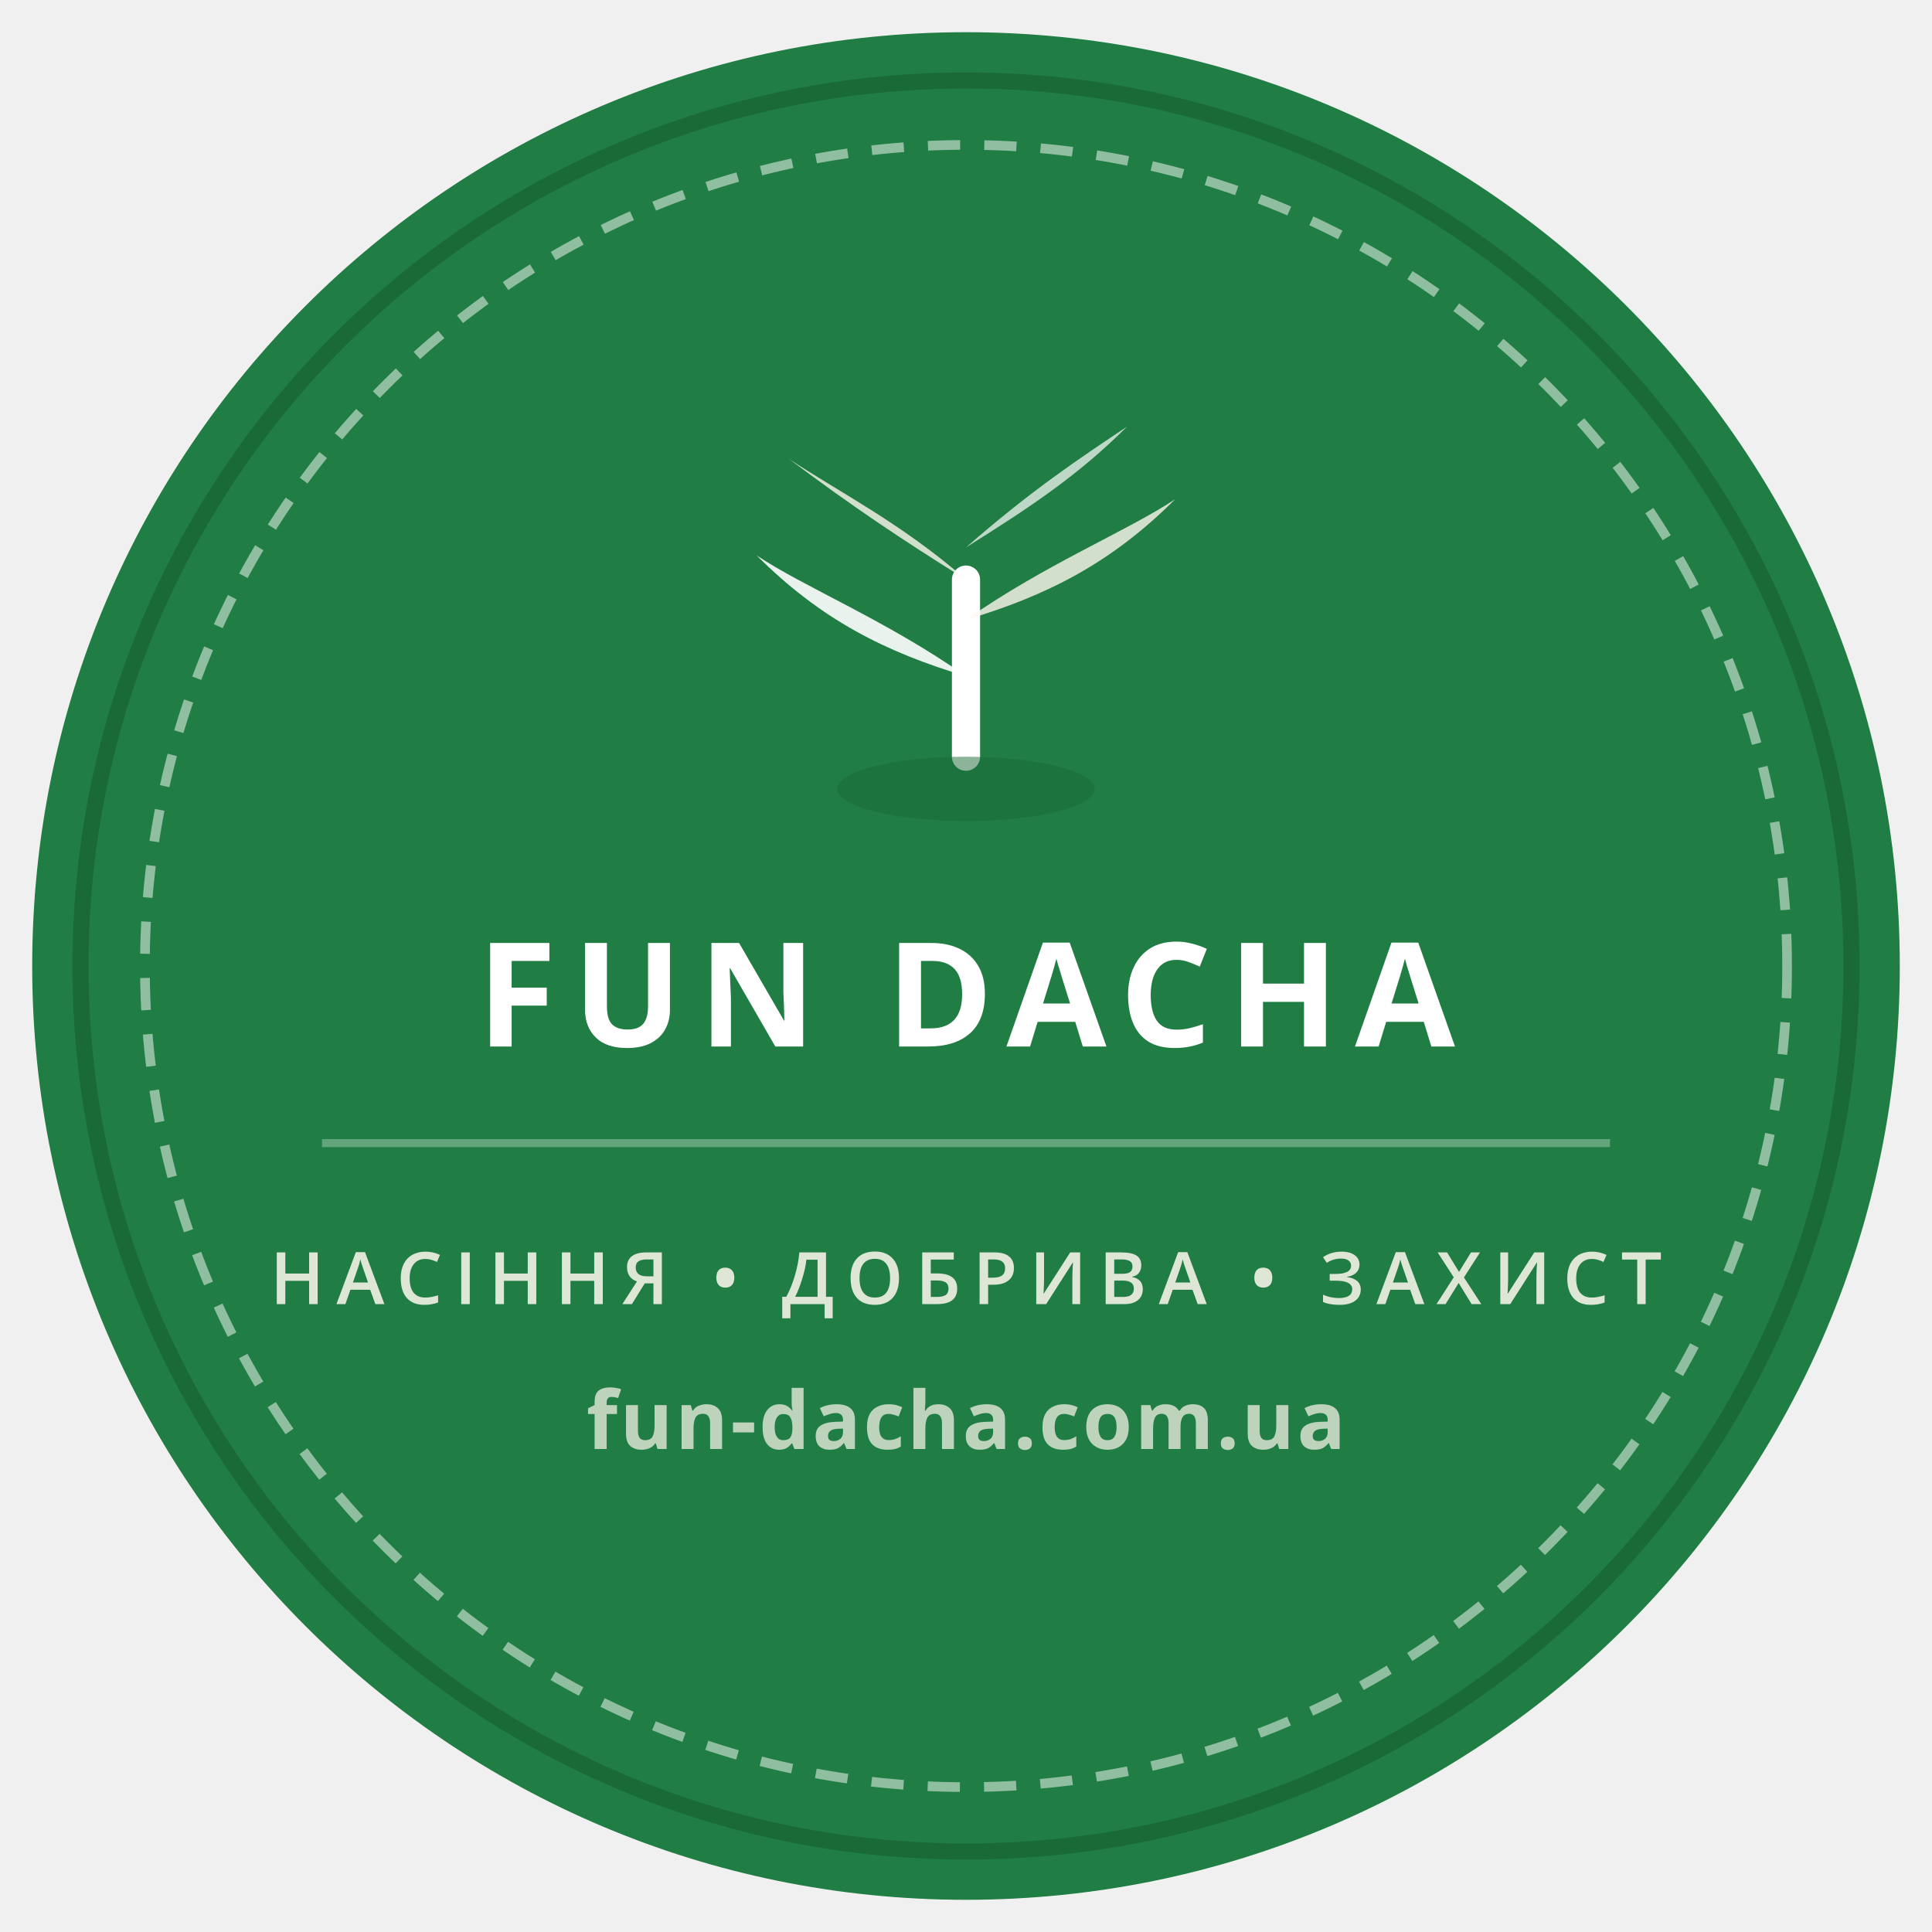
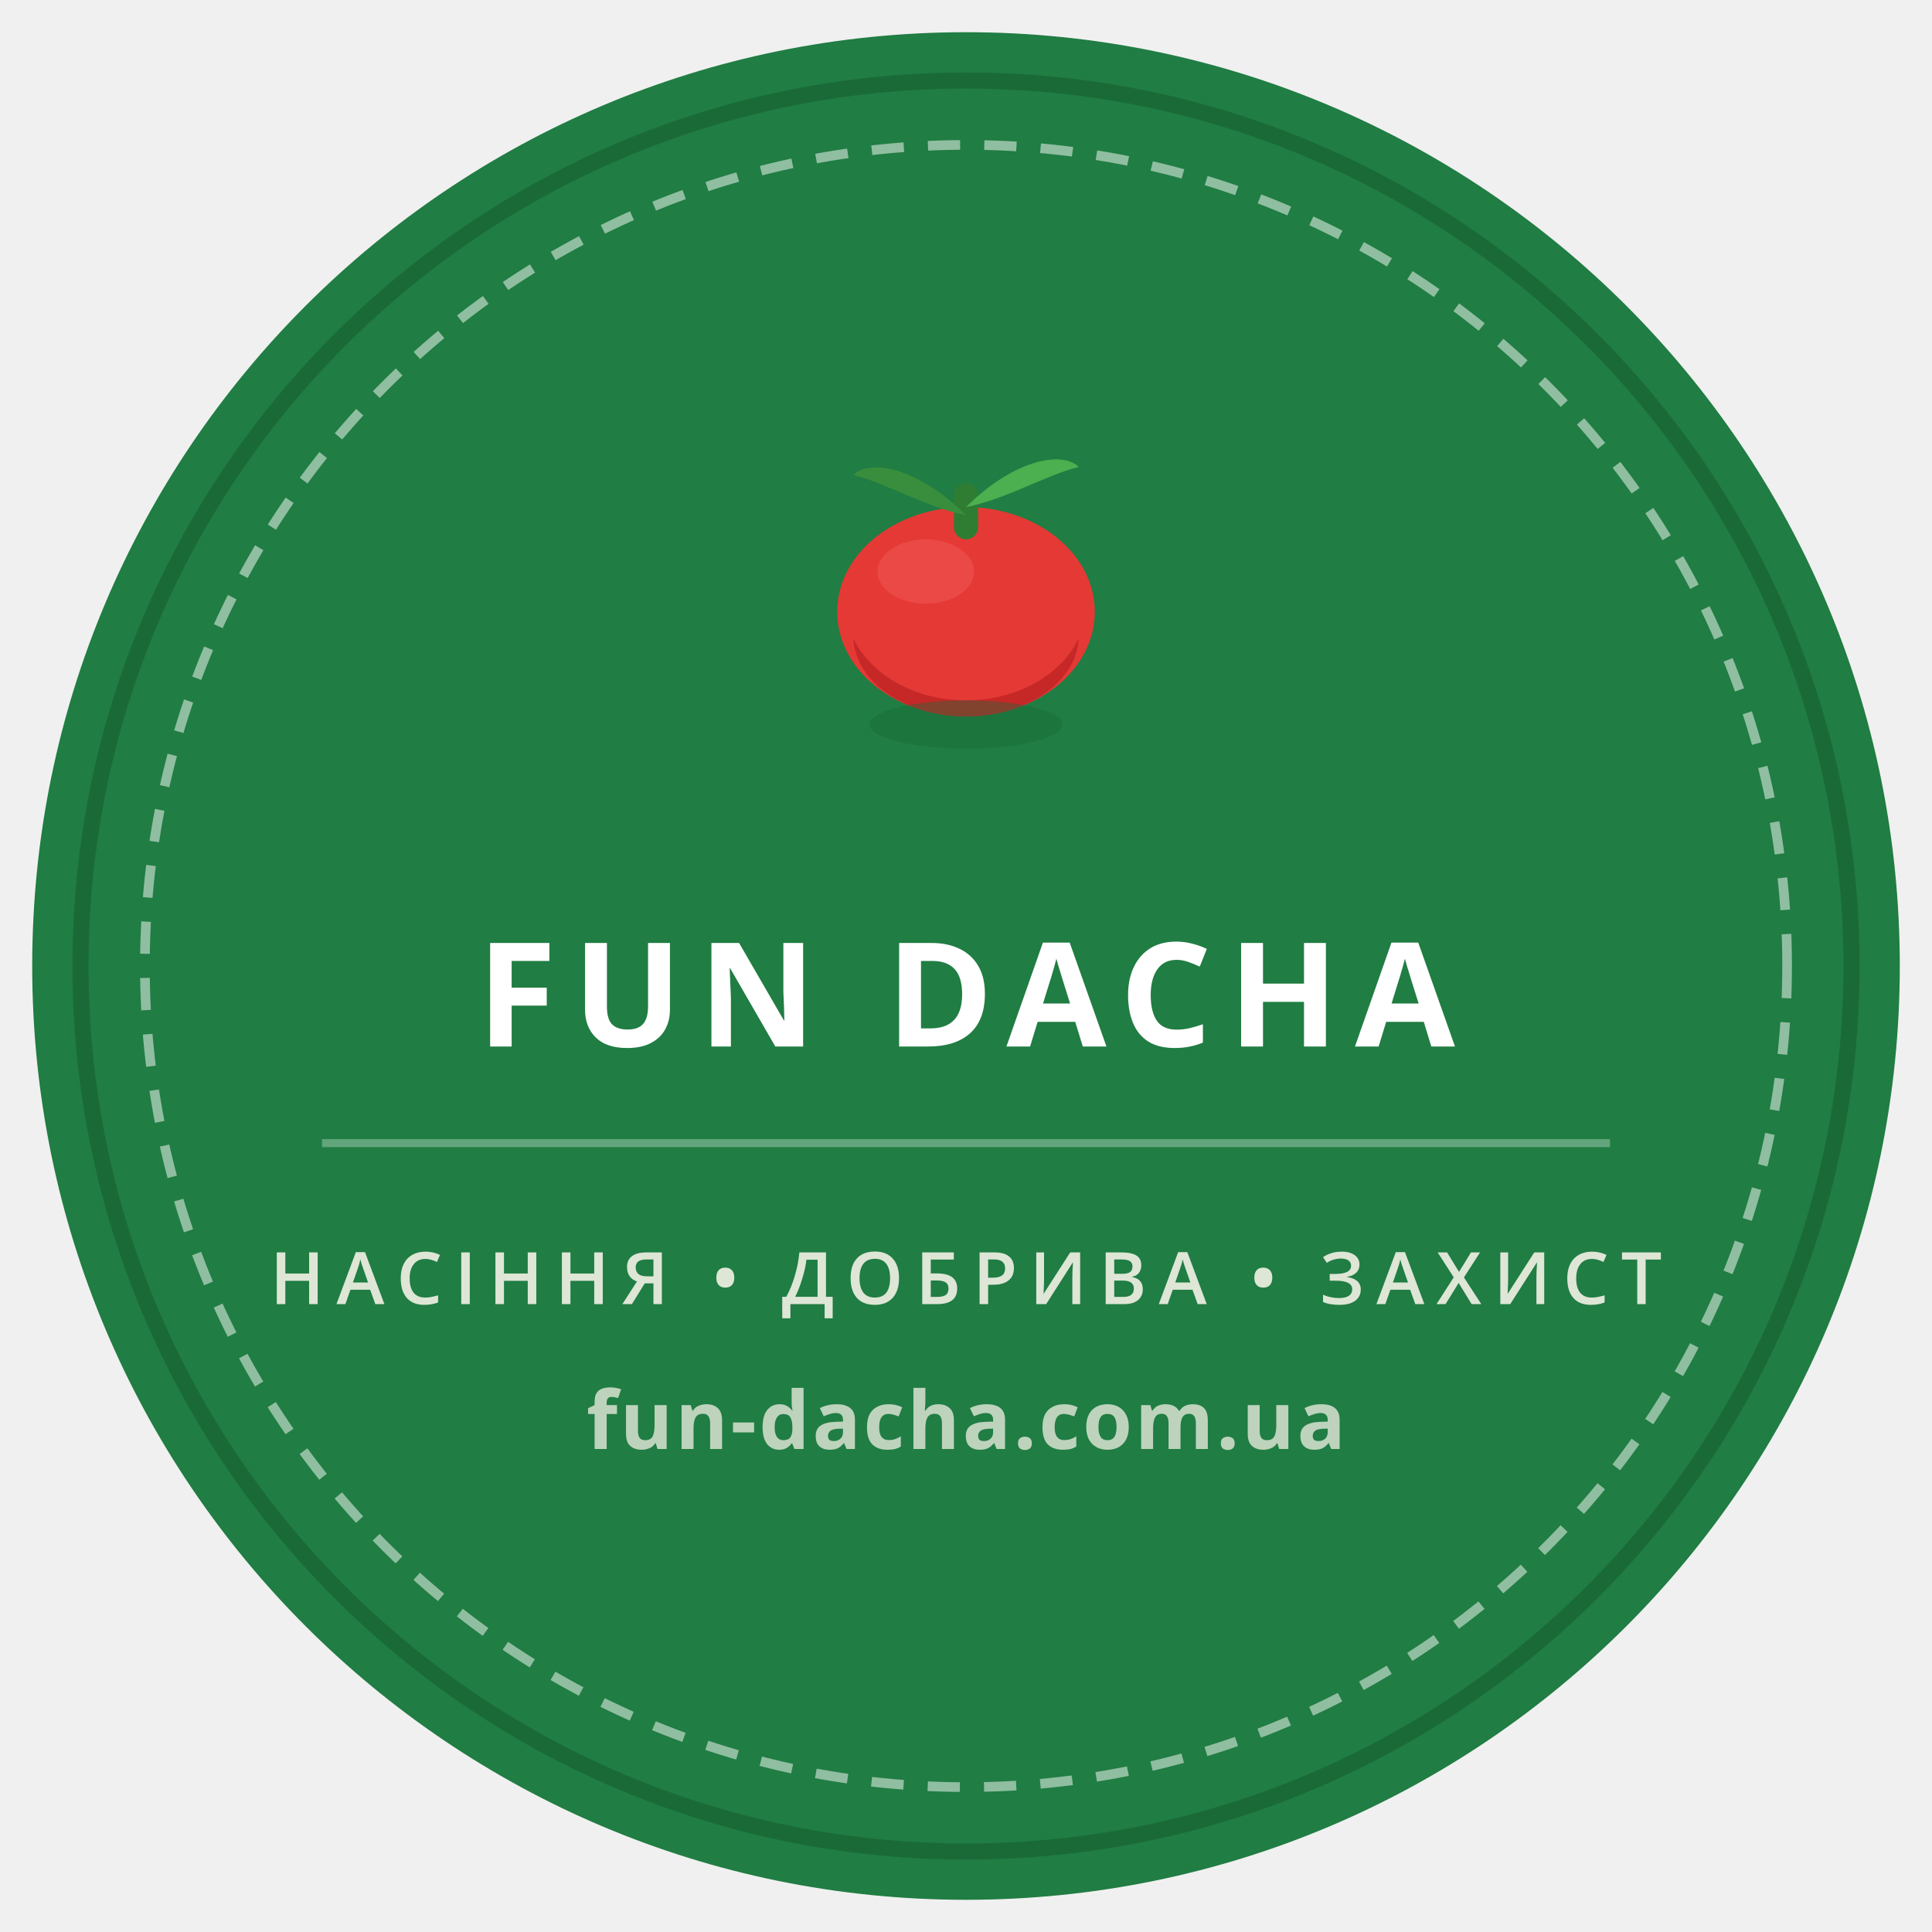
<svg xmlns="http://www.w3.org/2000/svg" viewBox="0 0 240 240" width="200">
  <circle cx="120" cy="120" r="116" fill="#207D43" />
  <circle cx="120" cy="120" r="110" stroke="#1a6a38" stroke-width="2" fill="none" />
  <circle cx="120" cy="120" r="102" fill="none" stroke="#fff" stroke-width="1.2" stroke-dasharray="4 3" opacity=".5" />
-   <g transform="translate(120, 72)" class="seal-icon">
-     <path d="M0,22 L0,0" stroke="#fff" stroke-width="3.5" fill="none" stroke-linecap="round" />
-     <path d="M0,12 C-10,5 -20,1 -26,-3 C-18,5 -10,9 0,12 Z" fill="#fff" opacity=".9" />
-     <path d="M0,5 C10,-2 20,-6 26,-10 C18,-2 10,2 0,5 Z" fill="#FFF8F0" opacity=".8" />
-     <path d="M0,0 C-8,-7 -16,-11 -22,-15 C-14,-9 -8,-5 0,0 Z" fill="#FFF8F0" opacity=".8" />
-     <path d="M0,-4 C8,-11 14,-15 20,-19 C14,-13 8,-9 0,-4 Z" fill="#fff" opacity=".7" />
-     <ellipse cx="0" cy="26" rx="16" ry="4" fill="#1a6a38" opacity=".5" />
+   <g transform="translate(120, 68)" class="seal-icon">
+     <ellipse cx="0" cy="8" rx="16" ry="13" fill="#e53935" />
+     <ellipse cx="0" cy="11" rx="14" ry="10" fill="#c62828" />
+     <ellipse cx="0" cy="7" rx="15" ry="12" fill="#e53935" />
+     <ellipse cx="-5" cy="3" rx="6" ry="4" fill="#ef5350" opacity=".6" />
+     <rect x="-1.5" y="-8" width="3" height="7" rx="1.5" fill="#2e7d32" />
+     <path d="M0,-4 C-6,-10 -12,-11 -14,-9 C-10,-8 -5,-5 0,-4 Z" fill="#388e3c" />
+     <path d="M0,-5 C6,-11 12,-12 14,-10 C10,-9 5,-6 0,-5 Z" fill="#4caf50" />
+     <ellipse cx="0" cy="22" rx="12" ry="3" fill="#1a6a38" opacity=".4" />
  </g>
  <text x="120" y="130" text-anchor="middle" fill="#fff" font-family="Montserrat, sans-serif" font-weight="900" font-size="18" letter-spacing="2">FUN DACHA</text>
  <line x1="40" y1="142" x2="200" y2="142" stroke="#fff" stroke-width="1" opacity=".3" />
  <text x="120" y="162" text-anchor="middle" fill="#FFF8F0" font-family="Open Sans, sans-serif" font-weight="600" font-size="9" letter-spacing="1.5" opacity=".85">НАСІННЯ • ДОБРИВА • ЗАХИСТ</text>
  <text x="120" y="180" text-anchor="middle" fill="#FFF8F0" font-family="Montserrat, sans-serif" font-weight="700" font-size="10" letter-spacing=".3" opacity=".7">fun-dacha.com.ua</text>
</svg>
